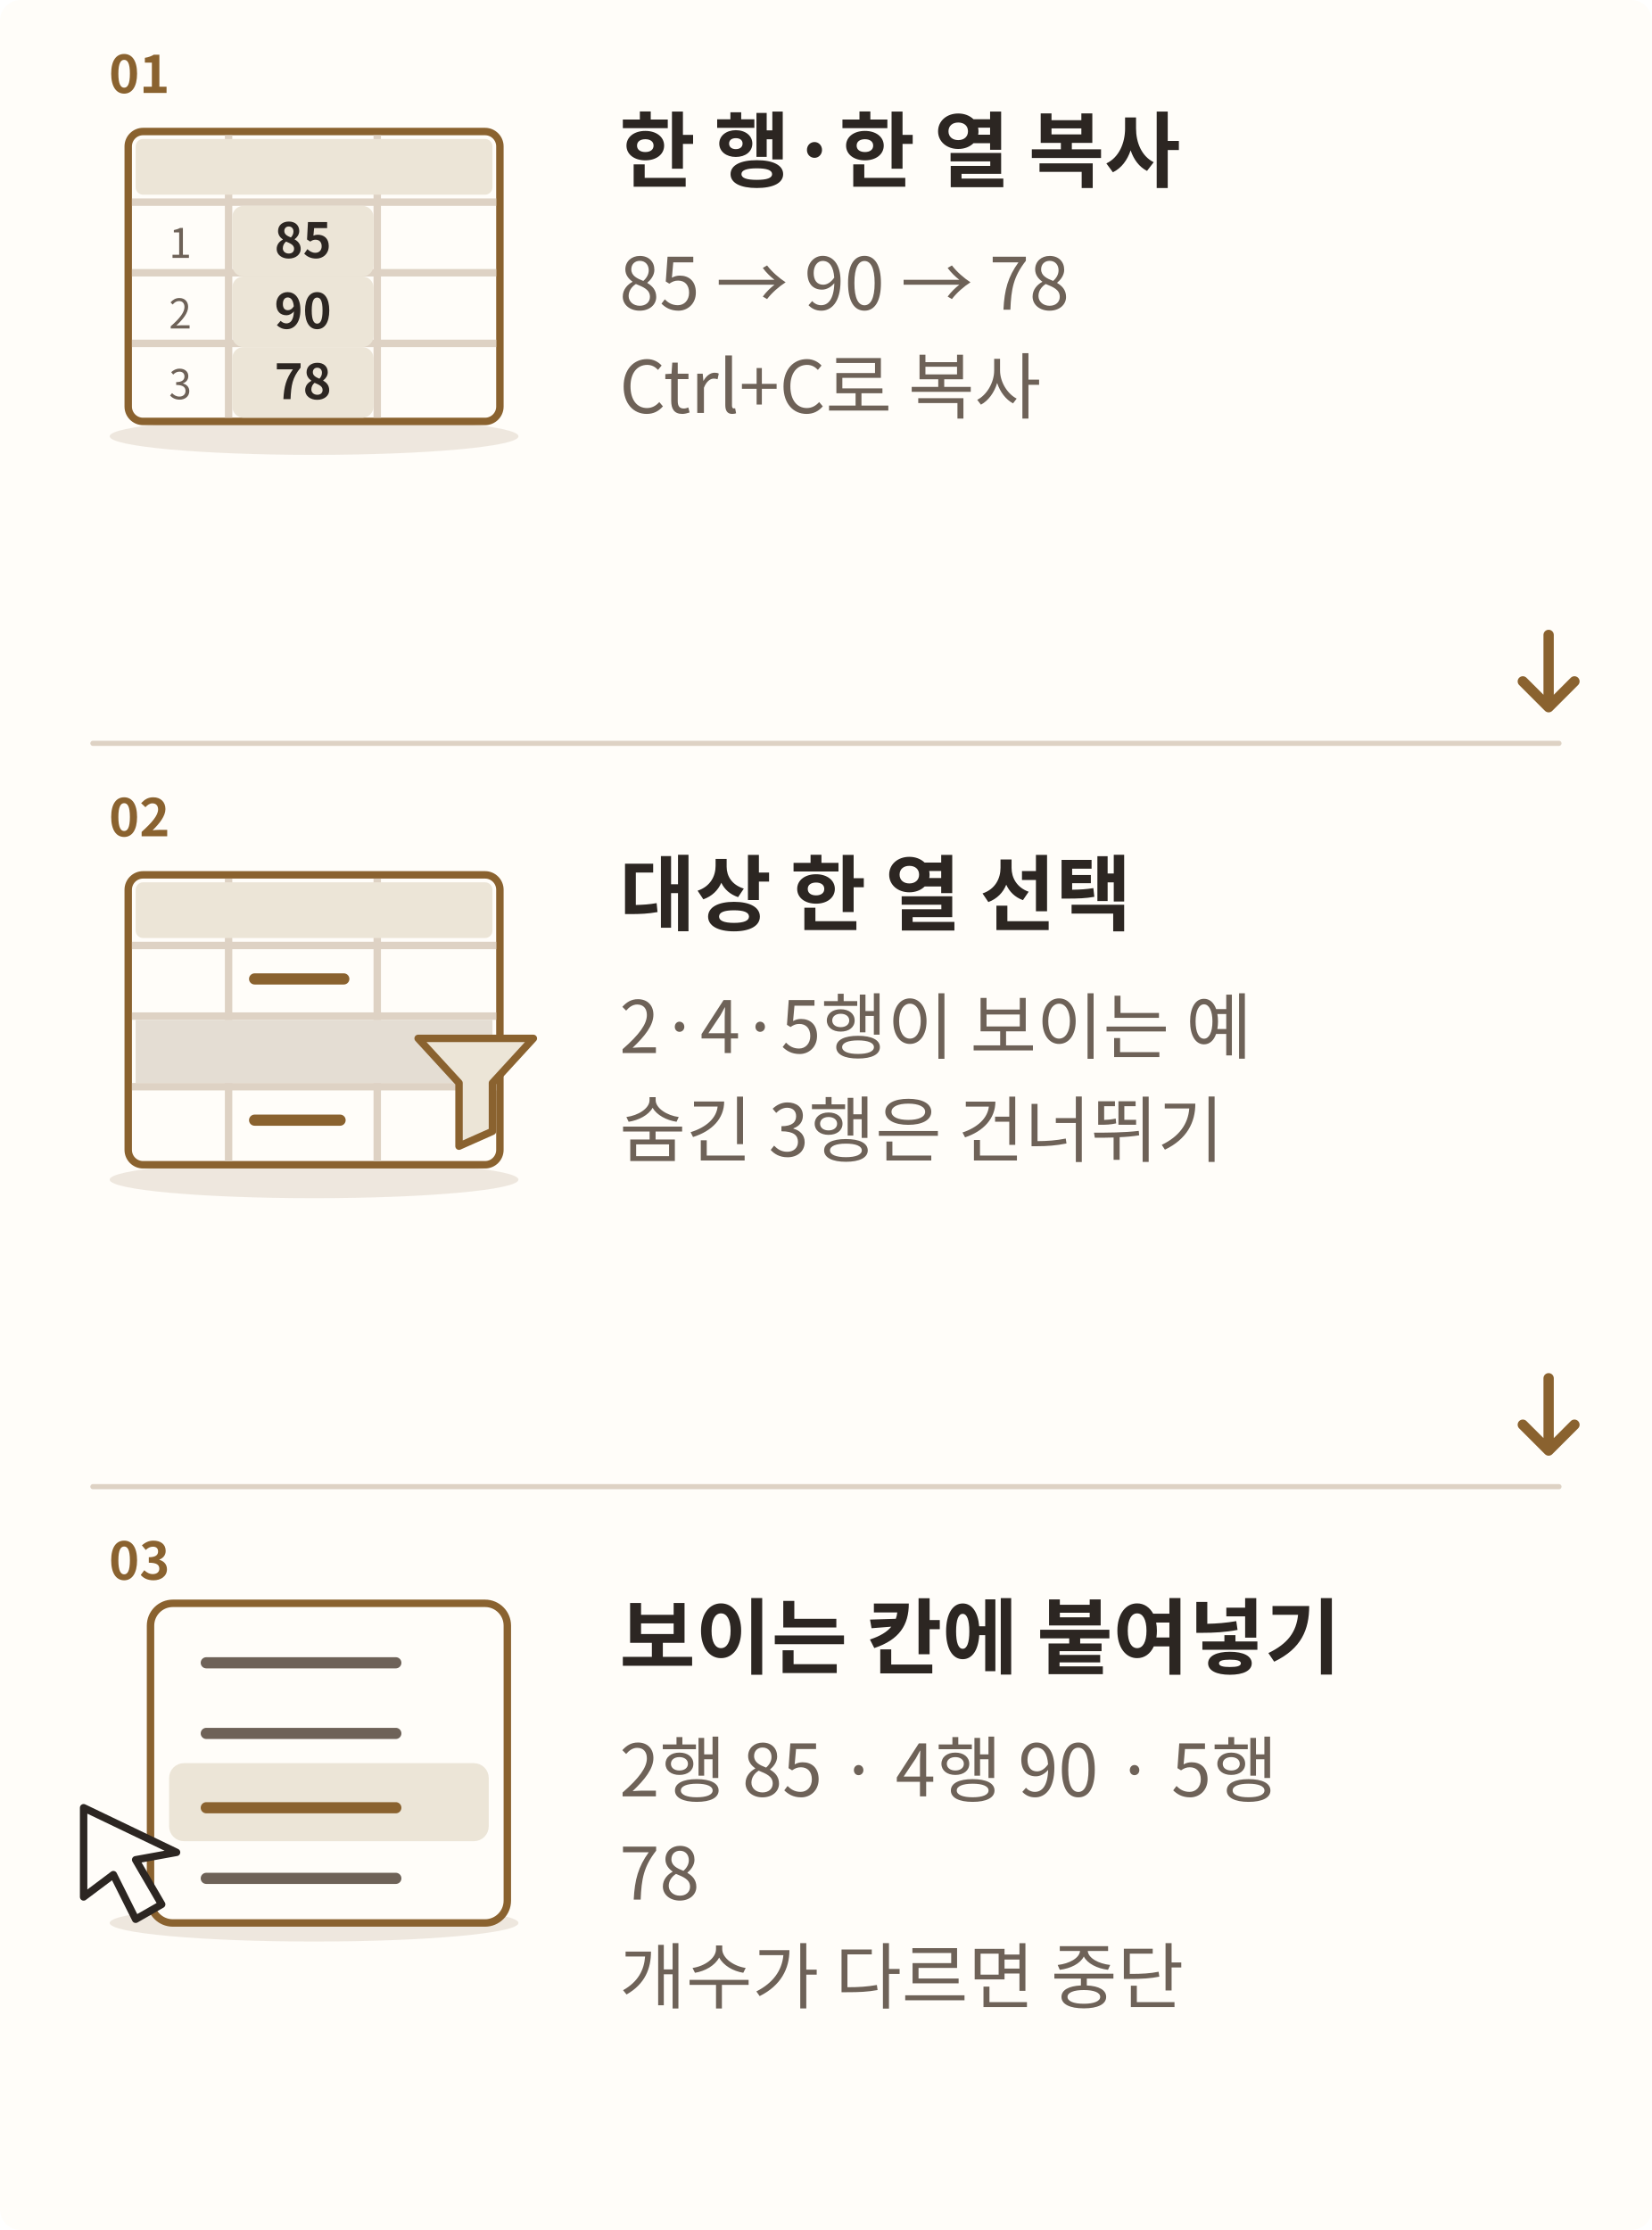
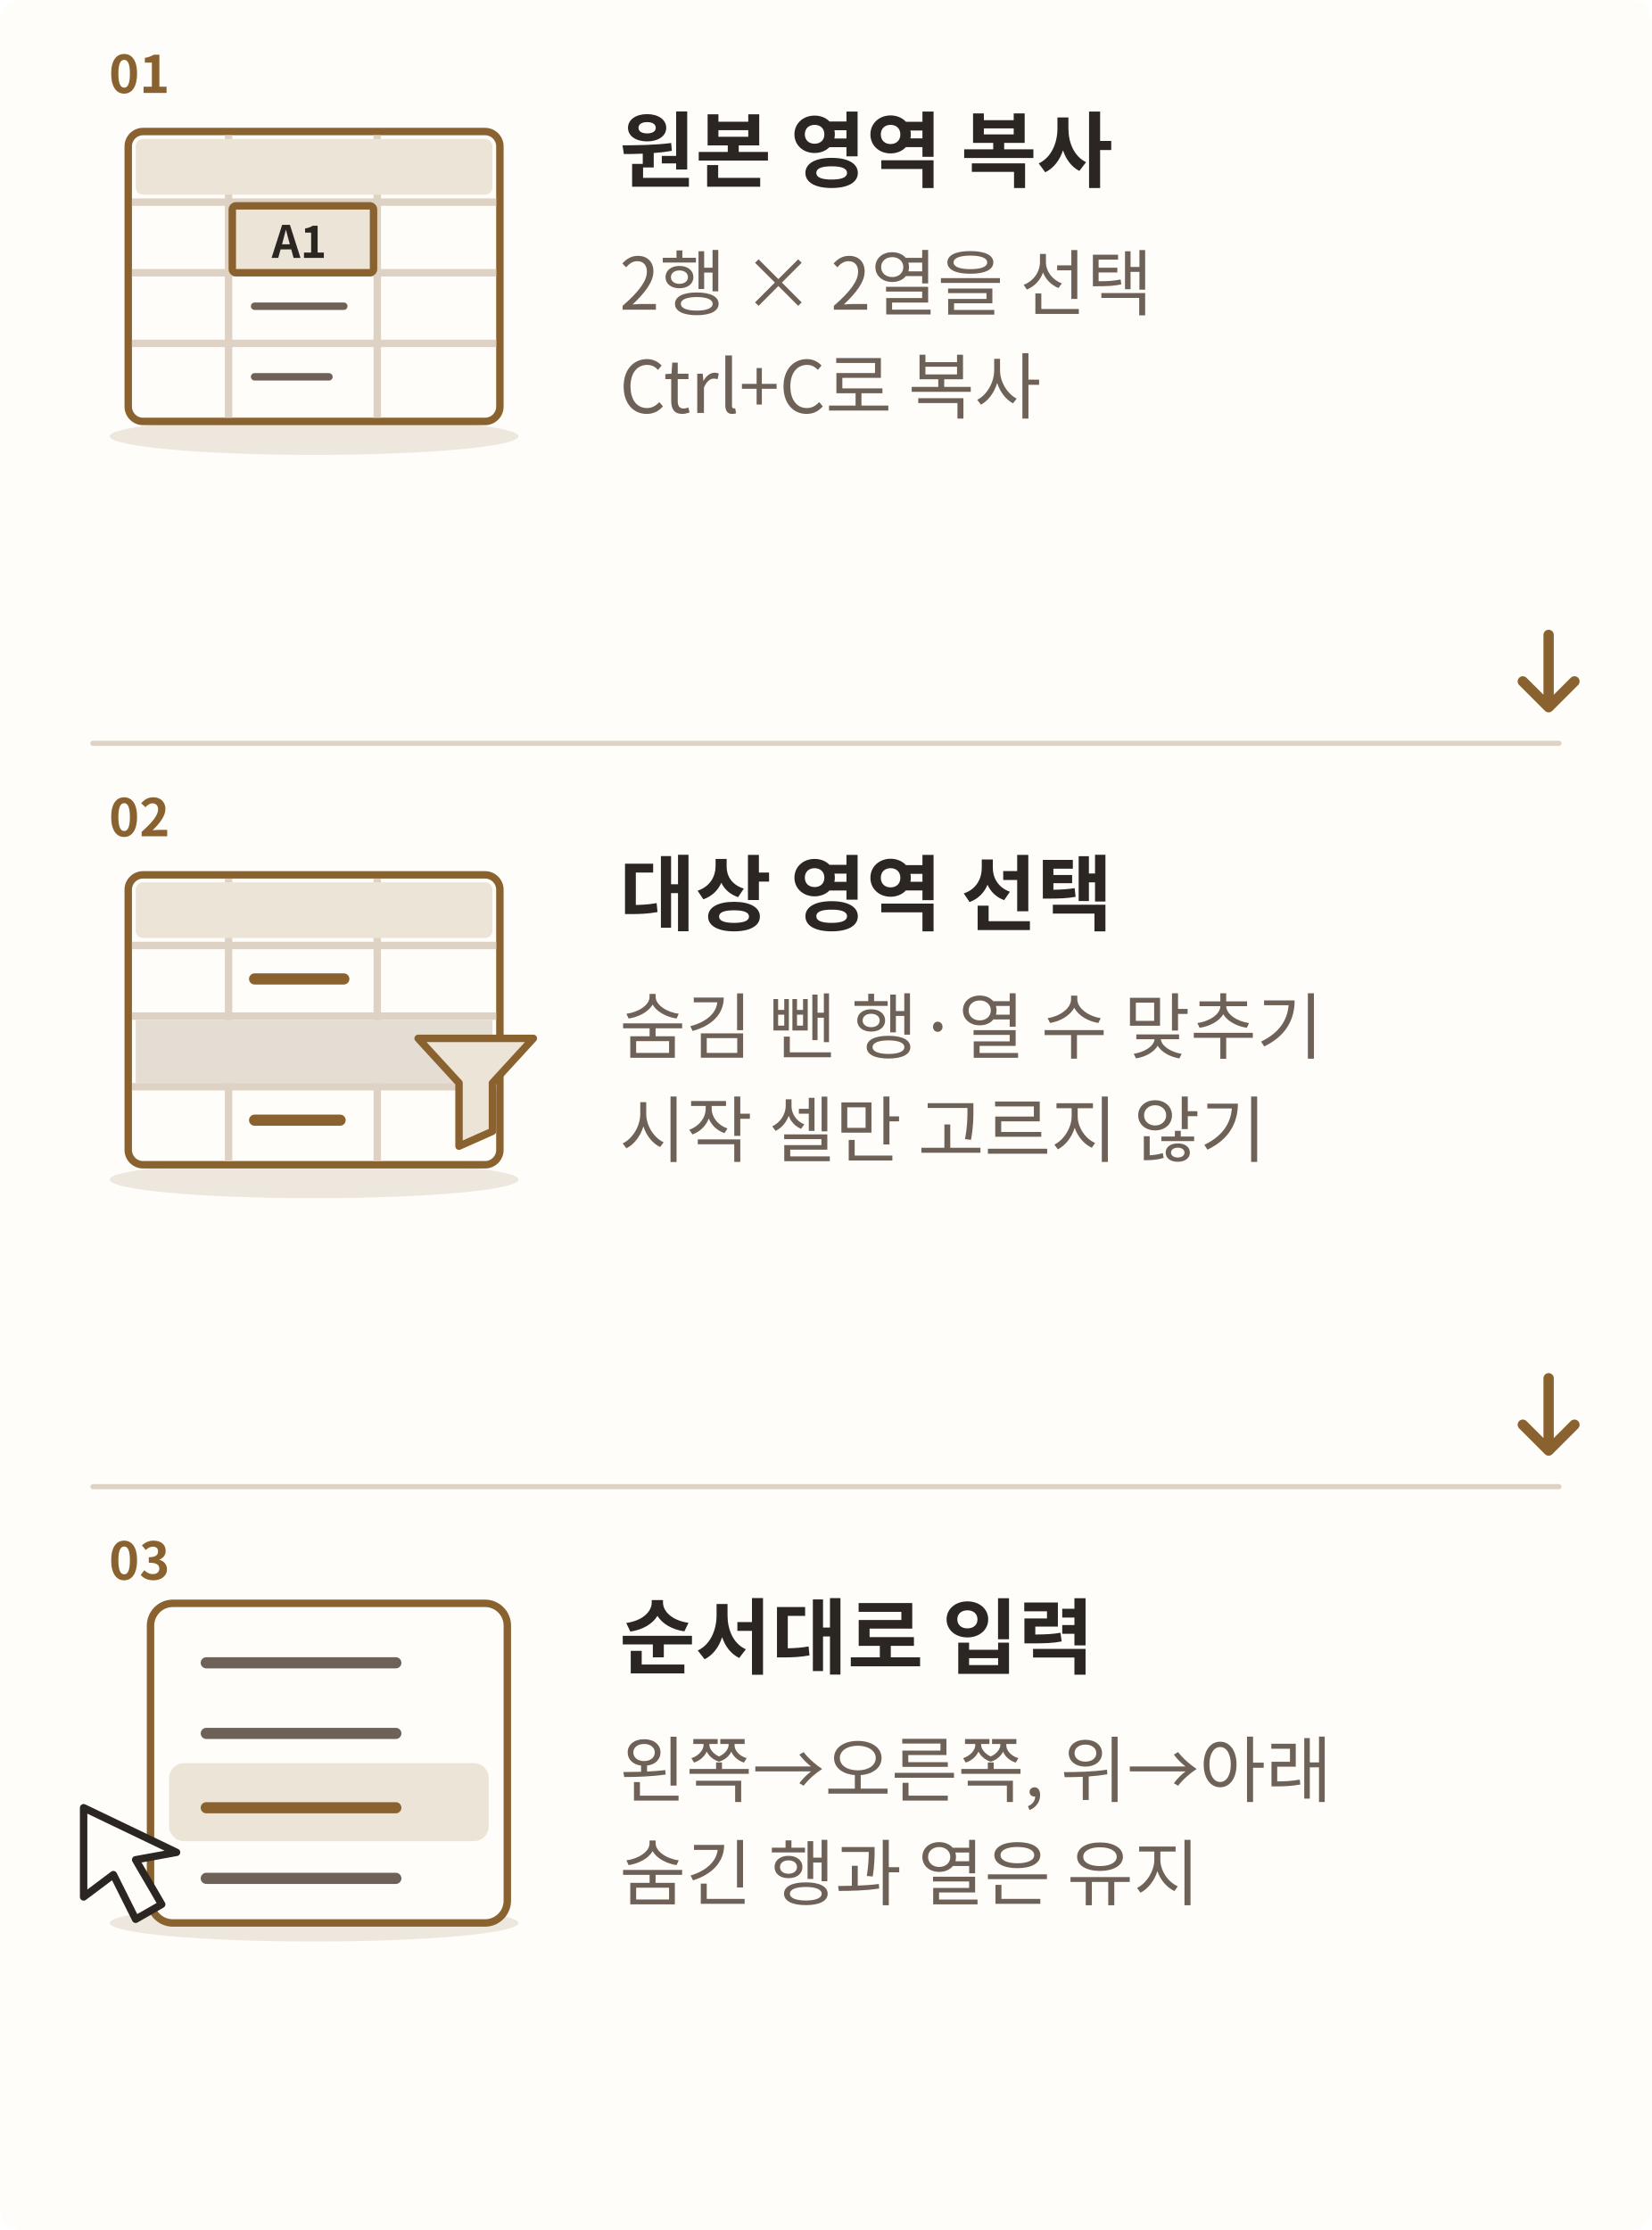
<svg xmlns="http://www.w3.org/2000/svg" width="320" height="432" viewBox="0 0 320 432" role="img" aria-labelledby="title desc">
  <g font-family="Noto Sans CJK KR, Noto Sans KR, Malgun Gothic, Segoe UI, sans-serif">
    <rect width="320" height="432" rx="4" fill="#fffdf9" />
    <text x="27" y="18" font-size="10" fill="#8a622f" font-weight="700" text-anchor="middle">01</text>
    <g transform="translate(9 19) scale(.72)">
      <ellipse cx="72" cy="91" rx="55" ry="5" fill="#ded2c4" opacity=".5" />
      <rect x="22" y="9" width="100" height="78" rx="4" fill="#fffdf9" stroke="#8a622f" stroke-width="2" />
      <path d="M23 28H121M49 10V86M89 10V86M23 47H121M23 66H121" fill="none" stroke="#ded2c4" stroke-width="2" />
      <rect x="24" y="11" width="96" height="15" rx="2" fill="#ece5d7" />
-       <text x="36" y="43" font-size="11" fill="#6e6258" font-weight="400" text-anchor="middle">1</text>
-       <rect x="51" y="30" width="36" height="17" rx="2" fill="#ece5d7" stroke="#ece5d7" stroke-width="2" />
-       <text x="69" y="43" font-size="13" fill="#2c2622" font-weight="700" text-anchor="middle">85</text>
-       <text x="36" y="62" font-size="11" fill="#6e6258" font-weight="400" text-anchor="middle">2</text>
-       <rect x="51" y="49" width="36" height="17" rx="2" fill="#ece5d7" stroke="#ece5d7" stroke-width="2" />
-       <text x="69" y="62" font-size="13" fill="#2c2622" font-weight="700" text-anchor="middle">90</text>
-       <text x="36" y="81" font-size="11" fill="#6e6258" font-weight="400" text-anchor="middle">3</text>
-       <rect x="51" y="68" width="36" height="17" rx="2" fill="#ece5d7" stroke="#ece5d7" stroke-width="2" />
-       <text x="69" y="81" font-size="13" fill="#2c2622" font-weight="700" text-anchor="middle">78</text>
+       <rect x="50" y="29" width="38" height="18" rx="1" fill="#ece5d7" stroke="#8a622f" stroke-width="2" />
+       <text x="68" y="43" font-size="12" fill="#2c2622" font-weight="700" text-anchor="middle">A1</text>
+       <path d="M56 56H80M56 75H76" fill="none" stroke="#6e6258" stroke-width="2" stroke-linecap="round" stroke-linejoin="round" />
    </g>
-     <text x="120" y="35" font-size="16" fill="#2c2622" font-weight="700" text-anchor="start">한 행·한 열 복사</text>
-     <text x="120" y="60" font-size="14" fill="#6e6258" font-weight="400" text-anchor="start">85 → 90 → 78</text>
+     <text x="120" y="35" font-size="16" fill="#2c2622" font-weight="700" text-anchor="start">원본 영역 복사</text>
+     <text x="120" y="60" font-size="14" fill="#6e6258" font-weight="400" text-anchor="start">2행 × 2열을 선택</text>
    <text x="120" y="80" font-size="14" fill="#6e6258" font-weight="400" text-anchor="start">Ctrl+C로 복사</text>
    <path d="M300 123V137M295 132L300 137L305 132" fill="none" stroke="#8a622f" stroke-width="2" stroke-linecap="round" stroke-linejoin="round" />
    <text x="27" y="162" font-size="10" fill="#8a622f" font-weight="700" text-anchor="middle">02</text>
    <path d="M18 144H302" fill="none" stroke="#ded2c4" stroke-width="1" stroke-linecap="round" stroke-linejoin="round" />
    <g transform="translate(9 163) scale(.72)">
      <ellipse cx="72" cy="91" rx="55" ry="5" fill="#ded2c4" opacity=".5" />
      <rect x="22" y="9" width="100" height="78" rx="4" fill="#fffdf9" stroke="#8a622f" stroke-width="2" />
      <path d="M23 28H121M49 10V86M89 10V86M23 47H121M23 66H121" fill="none" stroke="#ded2c4" stroke-width="2" />
      <rect x="24" y="11" width="96" height="15" rx="2" fill="#ece5d7" />
      <rect x="24" y="48" width="96" height="17" fill="#e4ddd3" />
      <path d="M100 53L131 53L120 65V78L111 82V65Z" fill="#ece5d7" stroke="#8a622f" stroke-width="2" stroke-linecap="round" stroke-linejoin="round" />
      <path d="M56 37H80M56 75H79" fill="none" stroke="#8a622f" stroke-width="3" stroke-linecap="round" stroke-linejoin="round" />
    </g>
-     <text x="120" y="179" font-size="16" fill="#2c2622" font-weight="700" text-anchor="start">대상 한 열 선택</text>
-     <text x="120" y="204" font-size="14" fill="#6e6258" font-weight="400" text-anchor="start">2·4·5행이 보이는 예</text>
-     <text x="120" y="224" font-size="14" fill="#6e6258" font-weight="400" text-anchor="start">숨긴 3행은 건너뛰기</text>
+     <text x="120" y="179" font-size="16" fill="#2c2622" font-weight="700" text-anchor="start">대상 영역 선택</text>
+     <text x="120" y="204" font-size="14" fill="#6e6258" font-weight="400" text-anchor="start">숨김 뺀 행·열 수 맞추기</text>
+     <text x="120" y="224" font-size="14" fill="#6e6258" font-weight="400" text-anchor="start">시작 셀만 고르지 않기</text>
    <path d="M300 267V281M295 276L300 281L305 276" fill="none" stroke="#8a622f" stroke-width="2" stroke-linecap="round" stroke-linejoin="round" />
    <text x="27" y="306" font-size="10" fill="#8a622f" font-weight="700" text-anchor="middle">03</text>
    <path d="M18 288H302" fill="none" stroke="#ded2c4" stroke-width="1" stroke-linecap="round" stroke-linejoin="round" />
    <g transform="translate(9 307) scale(.72)">
      <ellipse cx="72" cy="91" rx="55" ry="5" fill="#ded2c4" opacity=".5" />
      <rect x="28" y="5" width="96" height="86" rx="6" fill="#fffdf9" stroke="#8a622f" stroke-width="2" />
      <path d="M43 21H94" fill="none" stroke="#6e6258" stroke-width="3" stroke-linecap="round" stroke-linejoin="round" />
      <path d="M43 40H94" fill="none" stroke="#6e6258" stroke-width="3" stroke-linecap="round" stroke-linejoin="round" />
      <rect x="34" y="49" width="84" height="19" rx="3" fill="#ece5d7" stroke="#ece5d7" stroke-width="2" />
      <path d="M43 60H94" fill="none" stroke="#8a622f" stroke-width="3" stroke-linecap="round" stroke-linejoin="round" />
      <path d="M43 79H94" fill="none" stroke="#6e6258" stroke-width="3" stroke-linecap="round" stroke-linejoin="round" />
      <path d="M10 60L10 84L18 78L24 90L31 86L24 74L35 72Z" fill="#fffdf9" stroke="#2c2622" stroke-width="2" stroke-linecap="round" stroke-linejoin="round" />
    </g>
-     <text x="120" y="323" font-size="16" fill="#2c2622" font-weight="700" text-anchor="start">보이는 칸에 붙여넣기</text>
-     <text x="120" y="348" font-size="14" fill="#6e6258" font-weight="400" text-anchor="start">2행 85 · 4행 90 · 5행</text>
-     <text x="120" y="368" font-size="14" fill="#6e6258" font-weight="400" text-anchor="start">78</text>
-     <text x="120" y="388" font-size="14" fill="#6e6258" font-weight="400" text-anchor="start">개수가 다르면 중단</text>
+     <text x="120" y="323" font-size="16" fill="#2c2622" font-weight="700" text-anchor="start">순서대로 입력</text>
+     <text x="120" y="348" font-size="14" fill="#6e6258" font-weight="400" text-anchor="start">왼쪽→오른쪽, 위→아래</text>
+     <text x="120" y="368" font-size="14" fill="#6e6258" font-weight="400" text-anchor="start">숨긴 행과 열은 유지</text>
  </g>
</svg>
